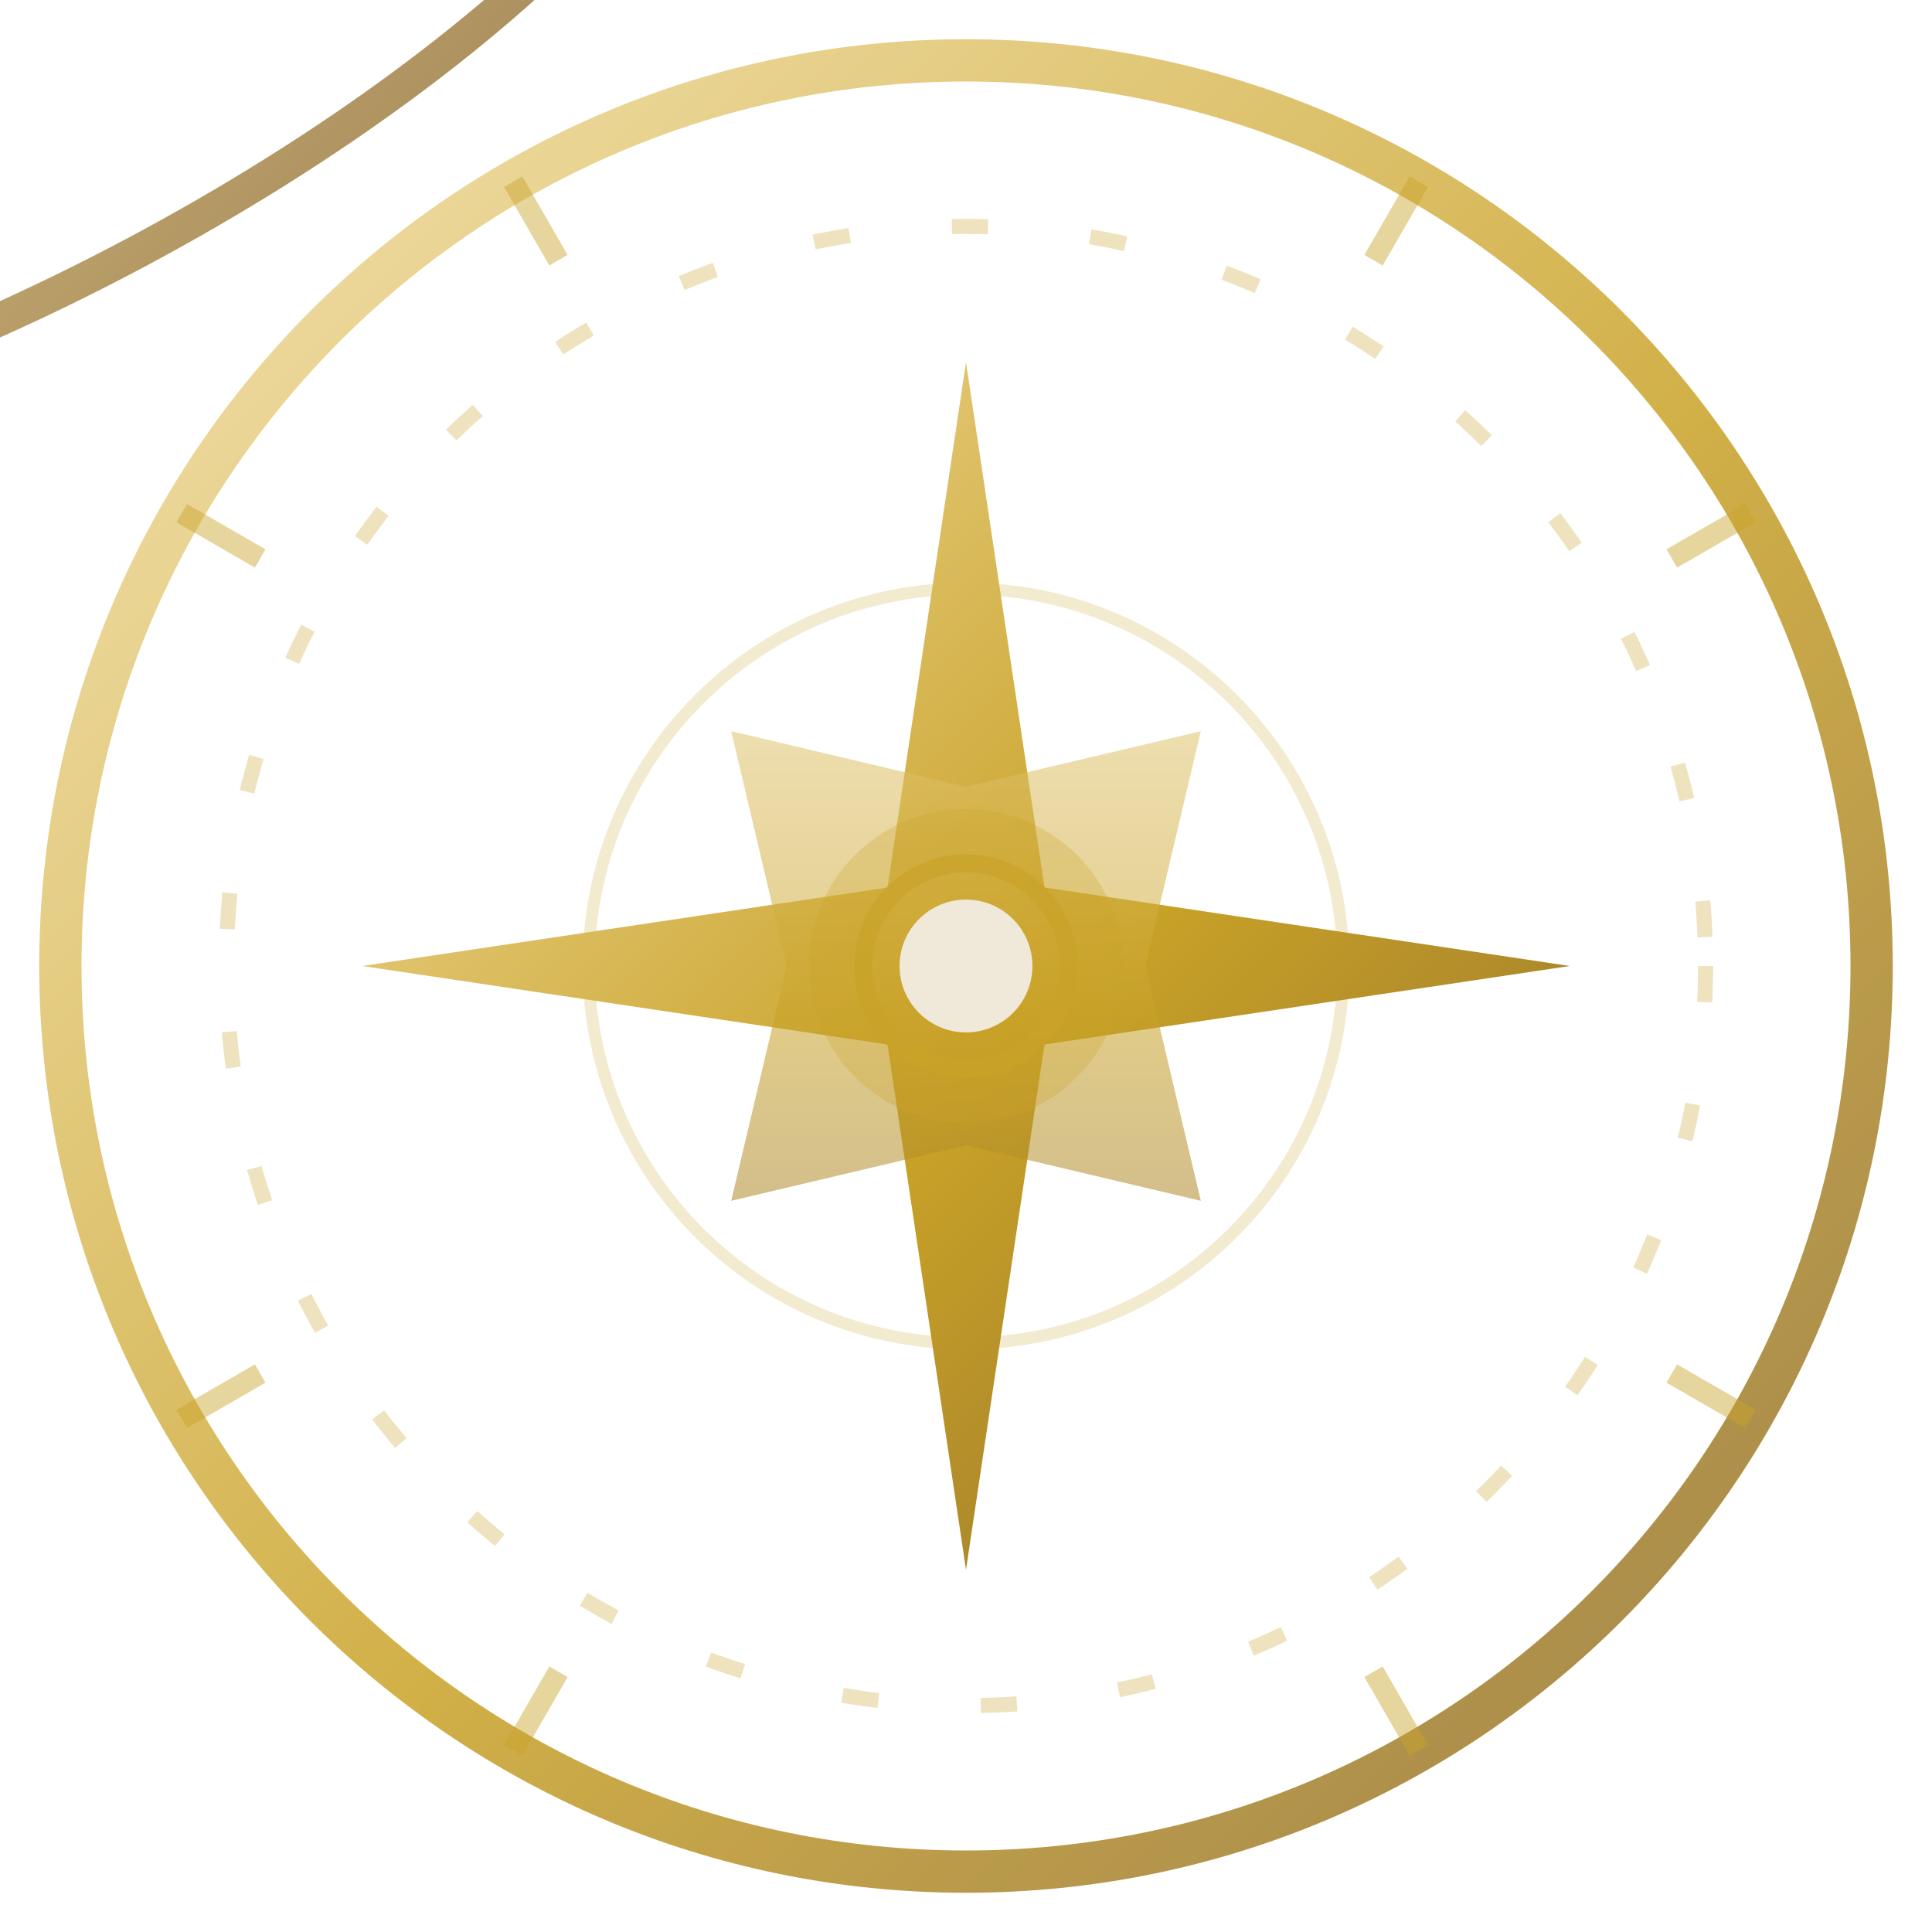
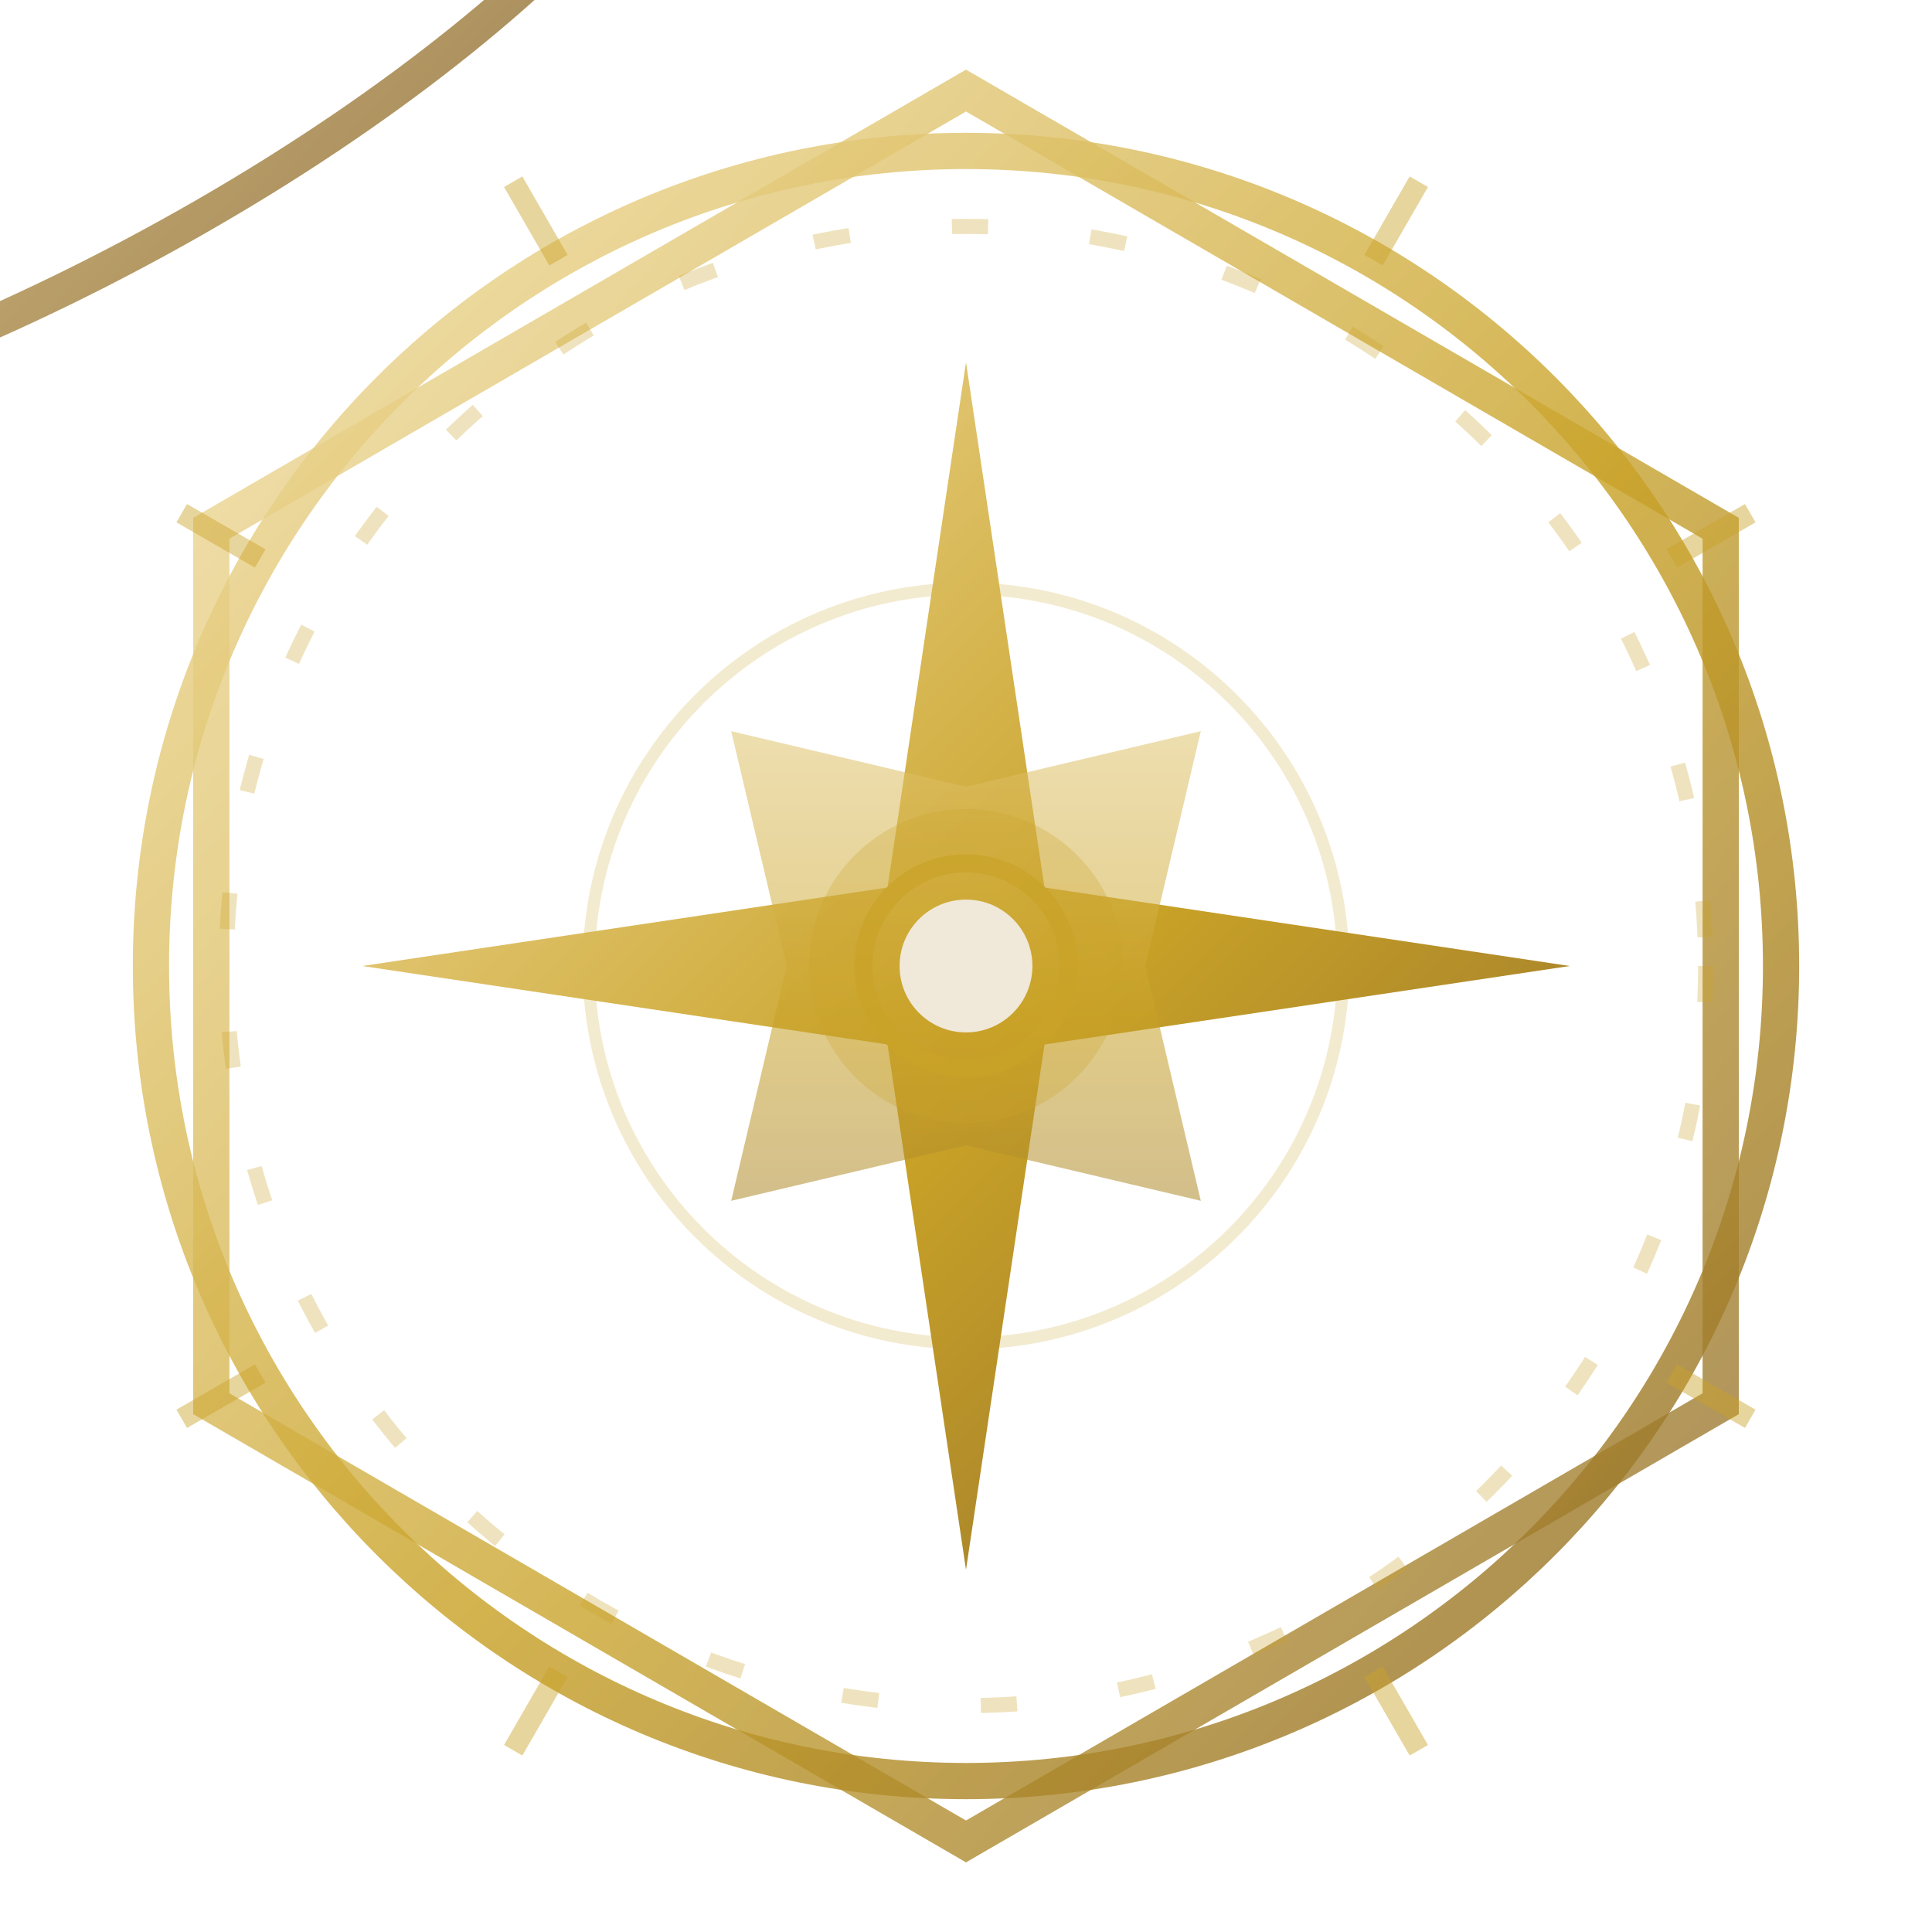
<svg xmlns="http://www.w3.org/2000/svg" viewBox="0 0 64 64" role="img" aria-label="AstroPrecise logo">
  <defs>
    <linearGradient id="ap-gold" x1="0" y1="0" x2="1" y2="1">
      <stop offset="0" stop-color="#F2DFA7" />
      <stop offset="0.55" stop-color="#C9A227" />
      <stop offset="1" stop-color="#8C6A2F" />
    </linearGradient>
    <linearGradient id="ap-amethyst" x1="0" y1="0" x2="1" y2="1">
      <stop offset="0" stop-color="#E8C872" />
      <stop offset="1" stop-color="#8C6A2F" />
    </linearGradient>
    <radialGradient id="ap-planet" cx="0.35" cy="0.35" r="1">
      <stop offset="0" stop-color="#E8C872" />
      <stop offset="1" stop-color="#6B4E1A" />
    </radialGradient>
    <radialGradient id="ap-inner-planet" cx="0.35" cy="0.35" r="1">
      <stop offset="0" stop-color="#F2DFA7" />
      <stop offset="1" stop-color="#A8841E" />
    </radialGradient>
  </defs>
  <style>
    /* The chassis (ring, ticks, star, sun) is still; only the sky moves.
       All motion is CSS so it runs when embedded via img tags AND can honour
       the reduced-motion preference below — SMIL could not be switched off. */
    .ap-anim { transform-box: view-box; transform-origin: 0 0; }
    .ap-precess { animation: ap-precess 90s linear infinite; }
    .ap-orbit-a { animation: ap-orbit-a 14s linear infinite; }
    .ap-orbit-b { animation: ap-orbit-b 5.5s linear infinite; }
    .ap-pulse   { opacity: 0; animation: ap-pulse 7s cubic-bezier(0.2, 0.6, 0.4, 1) infinite; }
    .ap-pulse--late { animation-delay: 3.5s; }
    .ap-breathe { animation: ap-breathe 4s ease-in-out infinite; }
    .ap-sun-glow { animation: ap-sun-glow 4s ease-in-out infinite; }

    @keyframes ap-precess { from { transform: translate(32px, 32px) rotate(0turn); }
                            to   { transform: translate(32px, 32px) rotate(1turn); } }
    /* Ellipse travel as translate waypoints (every 30°): the planet stays a
       perfect circle — a rotate inside a squashed frame would shear it. */
    @keyframes ap-orbit-a {
      0%       { transform: translate(27px, 0); }
      8.333%   { transform: translate(23.38px, 4.75px); }
      16.667%  { transform: translate(13.5px, 8.23px); }
      25%      { transform: translate(0, 9.5px); }
      33.333%  { transform: translate(-13.5px, 8.23px); }
      41.667%  { transform: translate(-23.38px, 4.75px); }
      50%      { transform: translate(-27px, 0); }
      58.333%  { transform: translate(-23.38px, -4.75px); }
      66.667%  { transform: translate(-13.5px, -8.23px); }
      75%      { transform: translate(0, -9.5px); }
      83.333%  { transform: translate(13.5px, -8.23px); }
      91.667%  { transform: translate(23.38px, -4.75px); }
      100%     { transform: translate(27px, 0); }
    }
    @keyframes ap-orbit-b { from { transform: translate(32px, 32px) rotate(0turn); }
                            to   { transform: translate(32px, 32px) rotate(1turn); } }
    @keyframes ap-pulse {
      0%   { transform: translate(32px, 32px) scale(0.10); opacity: 0.55; }
      70%  { opacity: 0.14; }
      100% { transform: translate(32px, 32px) scale(1);    opacity: 0; }
    }
    @keyframes ap-breathe  { 0%, 100% { opacity: 0.7;  } 50% { opacity: 0.25; } }
    @keyframes ap-sun-glow { 0%, 100% { opacity: 0.28; } 50% { opacity: 0.10; } }

    @media (prefers-reduced-motion: reduce) {
      .ap-precess, .ap-orbit-a, .ap-orbit-b, .ap-pulse, .ap-breathe, .ap-sun-glow {
        animation: none;
      }
      /* pulses stay invisible; planets rest at their composed positions */
    }
  </style>
-   <circle cx="32" cy="32" r="30" fill="none" stroke="url(#ap-gold)" stroke-width="1.4" opacity="0.85" />
+   <path d="M32 3 L57 17.5 L57 46.5 L32 61 L7 46.5 L7 17.5 Z" fill="none" stroke="url(#ap-gold)" stroke-width="1.2" opacity="0.78" />
+   <circle cx="32" cy="32" r="27" fill="none" stroke="url(#ap-gold)" stroke-width="1.2" opacity="0.82" />
  <g stroke="url(#ap-gold)" stroke-width="1" opacity="0.75">
    <line x1="32" y1="2" x2="32" y2="6.5" />
    <line x1="32" y1="62" x2="32" y2="57.5" />
    <line x1="2" y1="32" x2="6.5" y2="32" />
    <line x1="62" y1="32" x2="57.5" y2="32" />
  </g>
  <g stroke="#C9A227" stroke-width="0.7" opacity="0.45">
    <line x1="47" y1="6.02" x2="45.5" y2="8.62" />
    <line x1="57.98" y1="17" x2="55.38" y2="18.5" />
    <line x1="57.98" y1="47" x2="55.38" y2="45.5" />
    <line x1="47" y1="57.98" x2="45.5" y2="55.38" />
    <line x1="17" y1="57.98" x2="18.5" y2="55.38" />
    <line x1="6.02" y1="47" x2="8.62" y2="45.5" />
    <line x1="6.02" y1="17" x2="8.62" y2="18.5" />
    <line x1="17" y1="6.02" x2="18.5" y2="8.62" />
  </g>
  <circle cx="32" cy="32" r="24.5" fill="none" stroke="#C9A227" stroke-width="0.5" opacity="0.3" stroke-dasharray="1.2 3.4" />
  <g class="ap-anim ap-pulse" aria-hidden="true">
    <circle cx="0" cy="0" r="29" fill="none" stroke="#C9A227" stroke-width="0.8" />
  </g>
  <g class="ap-anim ap-pulse ap-pulse--late" aria-hidden="true">
    <circle cx="0" cy="0" r="29" fill="none" stroke="#C9A227" stroke-width="0.8" />
  </g>
  <g class="ap-anim ap-precess">
    <g transform="rotate(-28)">
      <ellipse cx="0" cy="0" rx="27" ry="9.5" fill="none" stroke="url(#ap-amethyst)" stroke-width="1.1" opacity="0.8" />
      <g class="ap-anim ap-orbit-a" transform="translate(27 0)">
        <circle cx="0" cy="0" r="4.6" fill="url(#ap-planet)" opacity="0.22" />
        <circle cx="0" cy="0" r="2.8" fill="url(#ap-planet)" />
        <circle cx="0" cy="0" r="2.8" fill="none" stroke="#E8C872" stroke-width="0.5" opacity="0.5" />
      </g>
    </g>
  </g>
  <circle cx="32" cy="32" r="12.5" fill="none" stroke="#C9A227" stroke-width="0.4" opacity="0.22" />
  <g class="ap-anim ap-orbit-b">
    <g transform="rotate(140) translate(12.5 0)">
      <circle cx="0" cy="0" r="1.7" fill="url(#ap-inner-planet)" />
    </g>
  </g>
  <path d="M32 12 L34.6 29.4 L52 32 L34.6 34.6 L32 52 L29.4 34.6 L12 32 L29.4 29.4 Z" fill="url(#ap-gold)" />
  <path d="M32 21 L36.2 27.8 L43 32 L36.2 36.2 L32 43 L27.8 36.2 L21 32 L27.8 27.8 Z" fill="url(#ap-gold)" opacity="0.55" transform="rotate(45 32 32)" />
  <circle class="ap-sun-glow" cx="32" cy="32" r="5.2" fill="#C9A227" opacity="0.28" />
  <circle cx="32" cy="32" r="2.2" fill="#f0e8d8" />
  <circle class="ap-breathe" cx="32" cy="32" r="3.4" fill="none" stroke="#C9A227" stroke-width="0.6" opacity="0.7" />
</svg>
